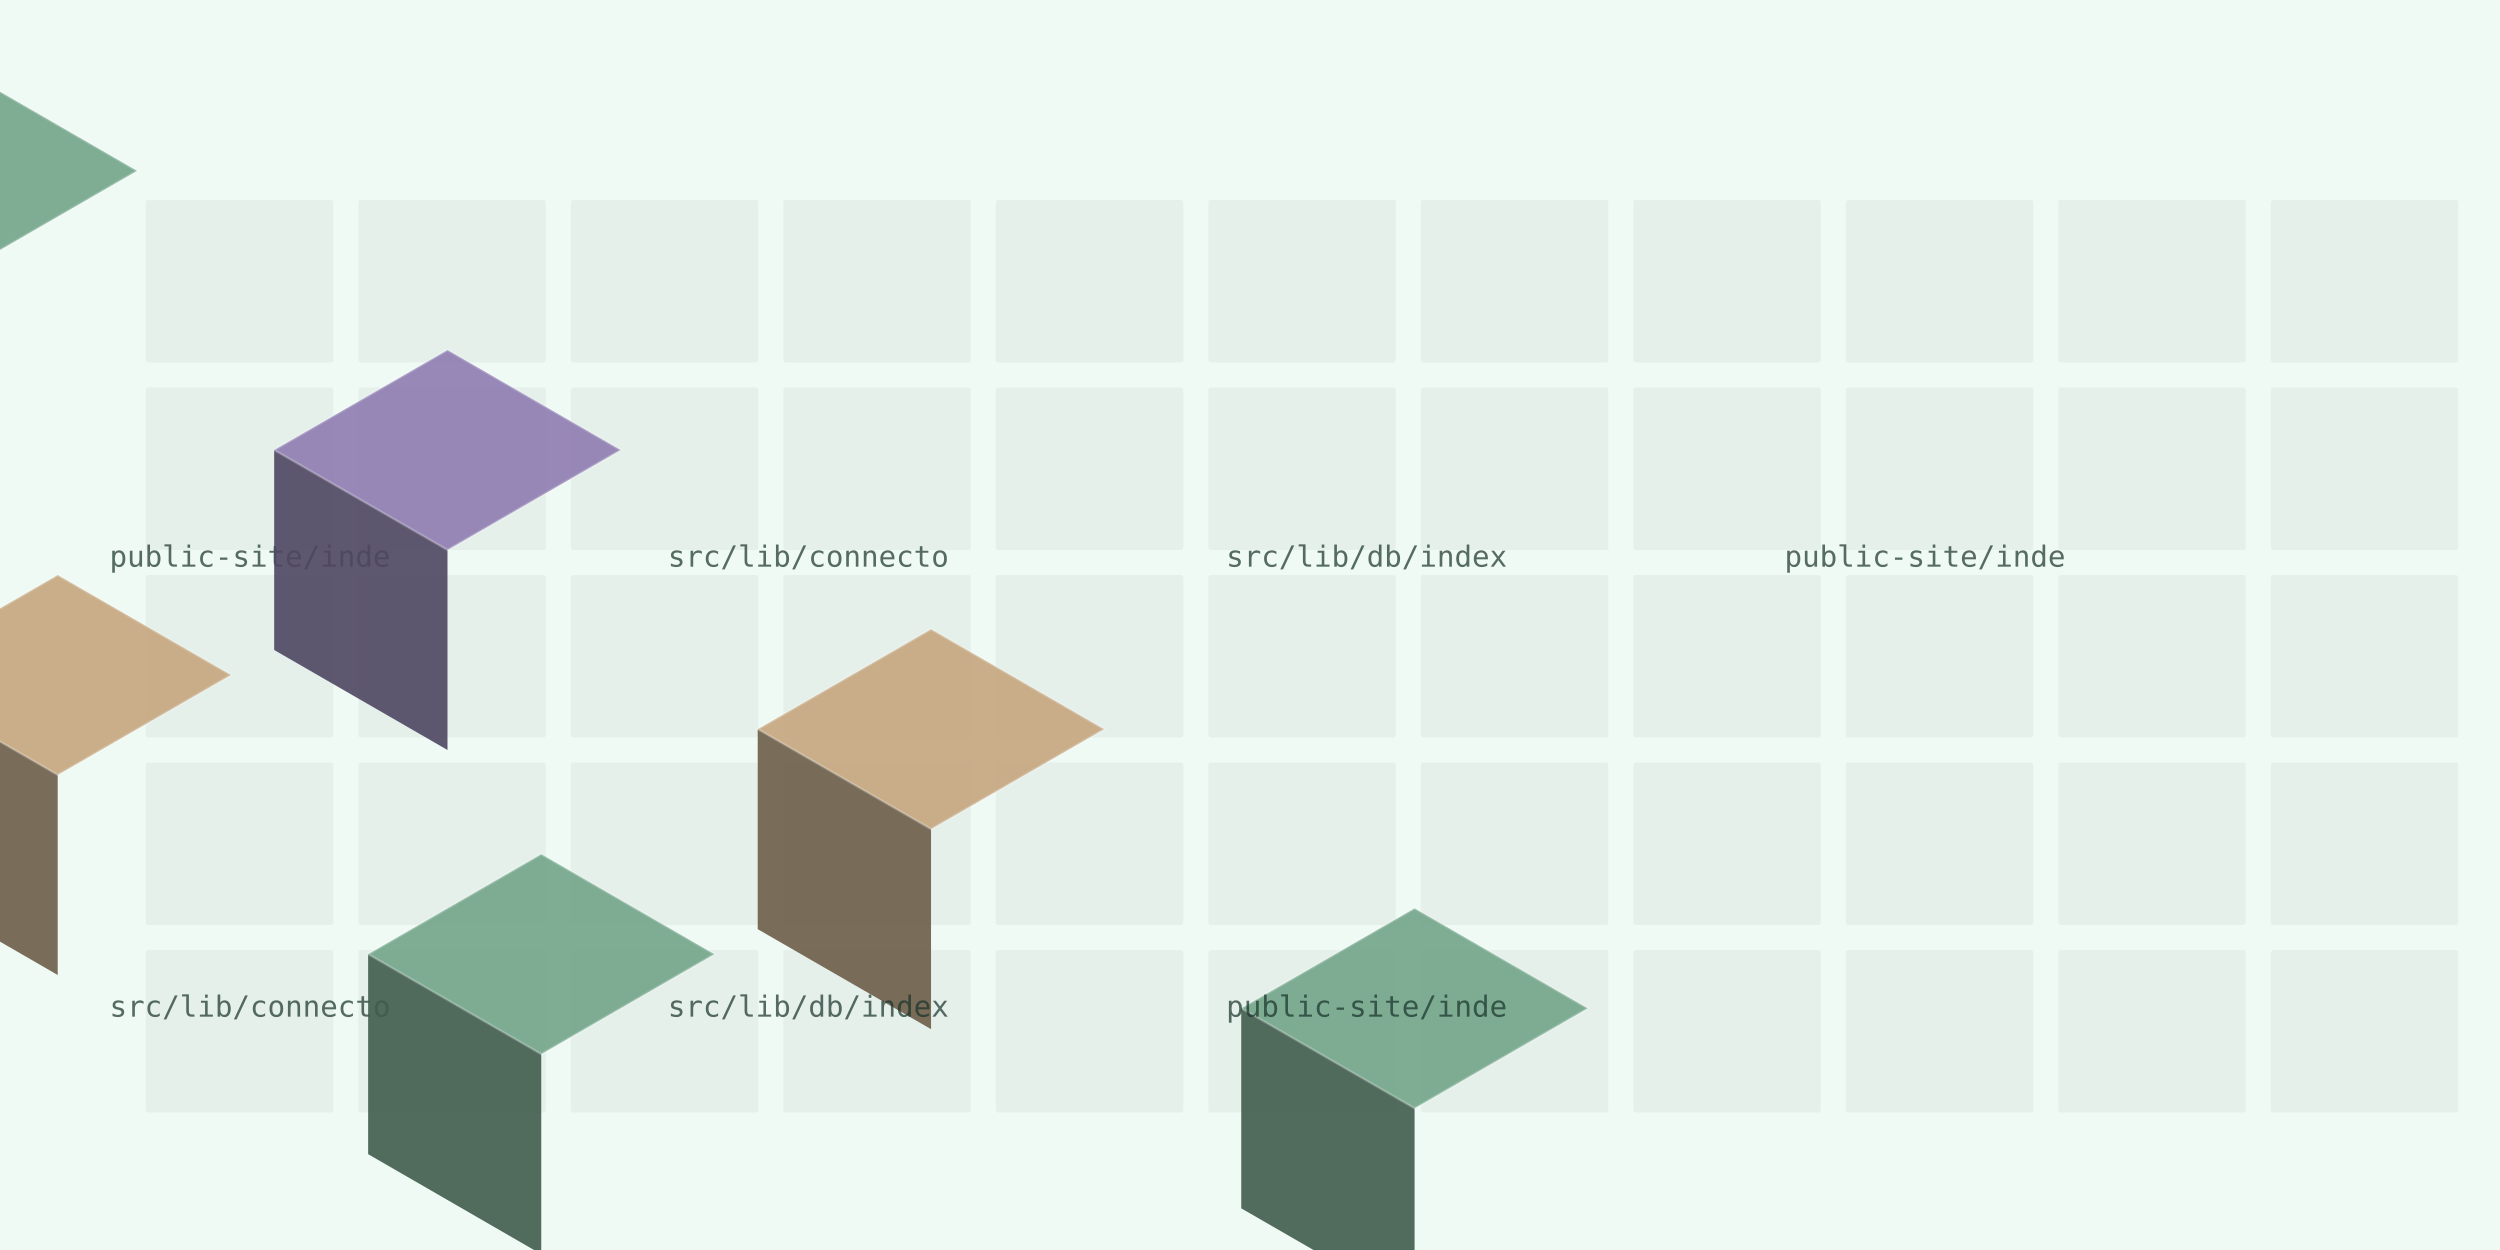
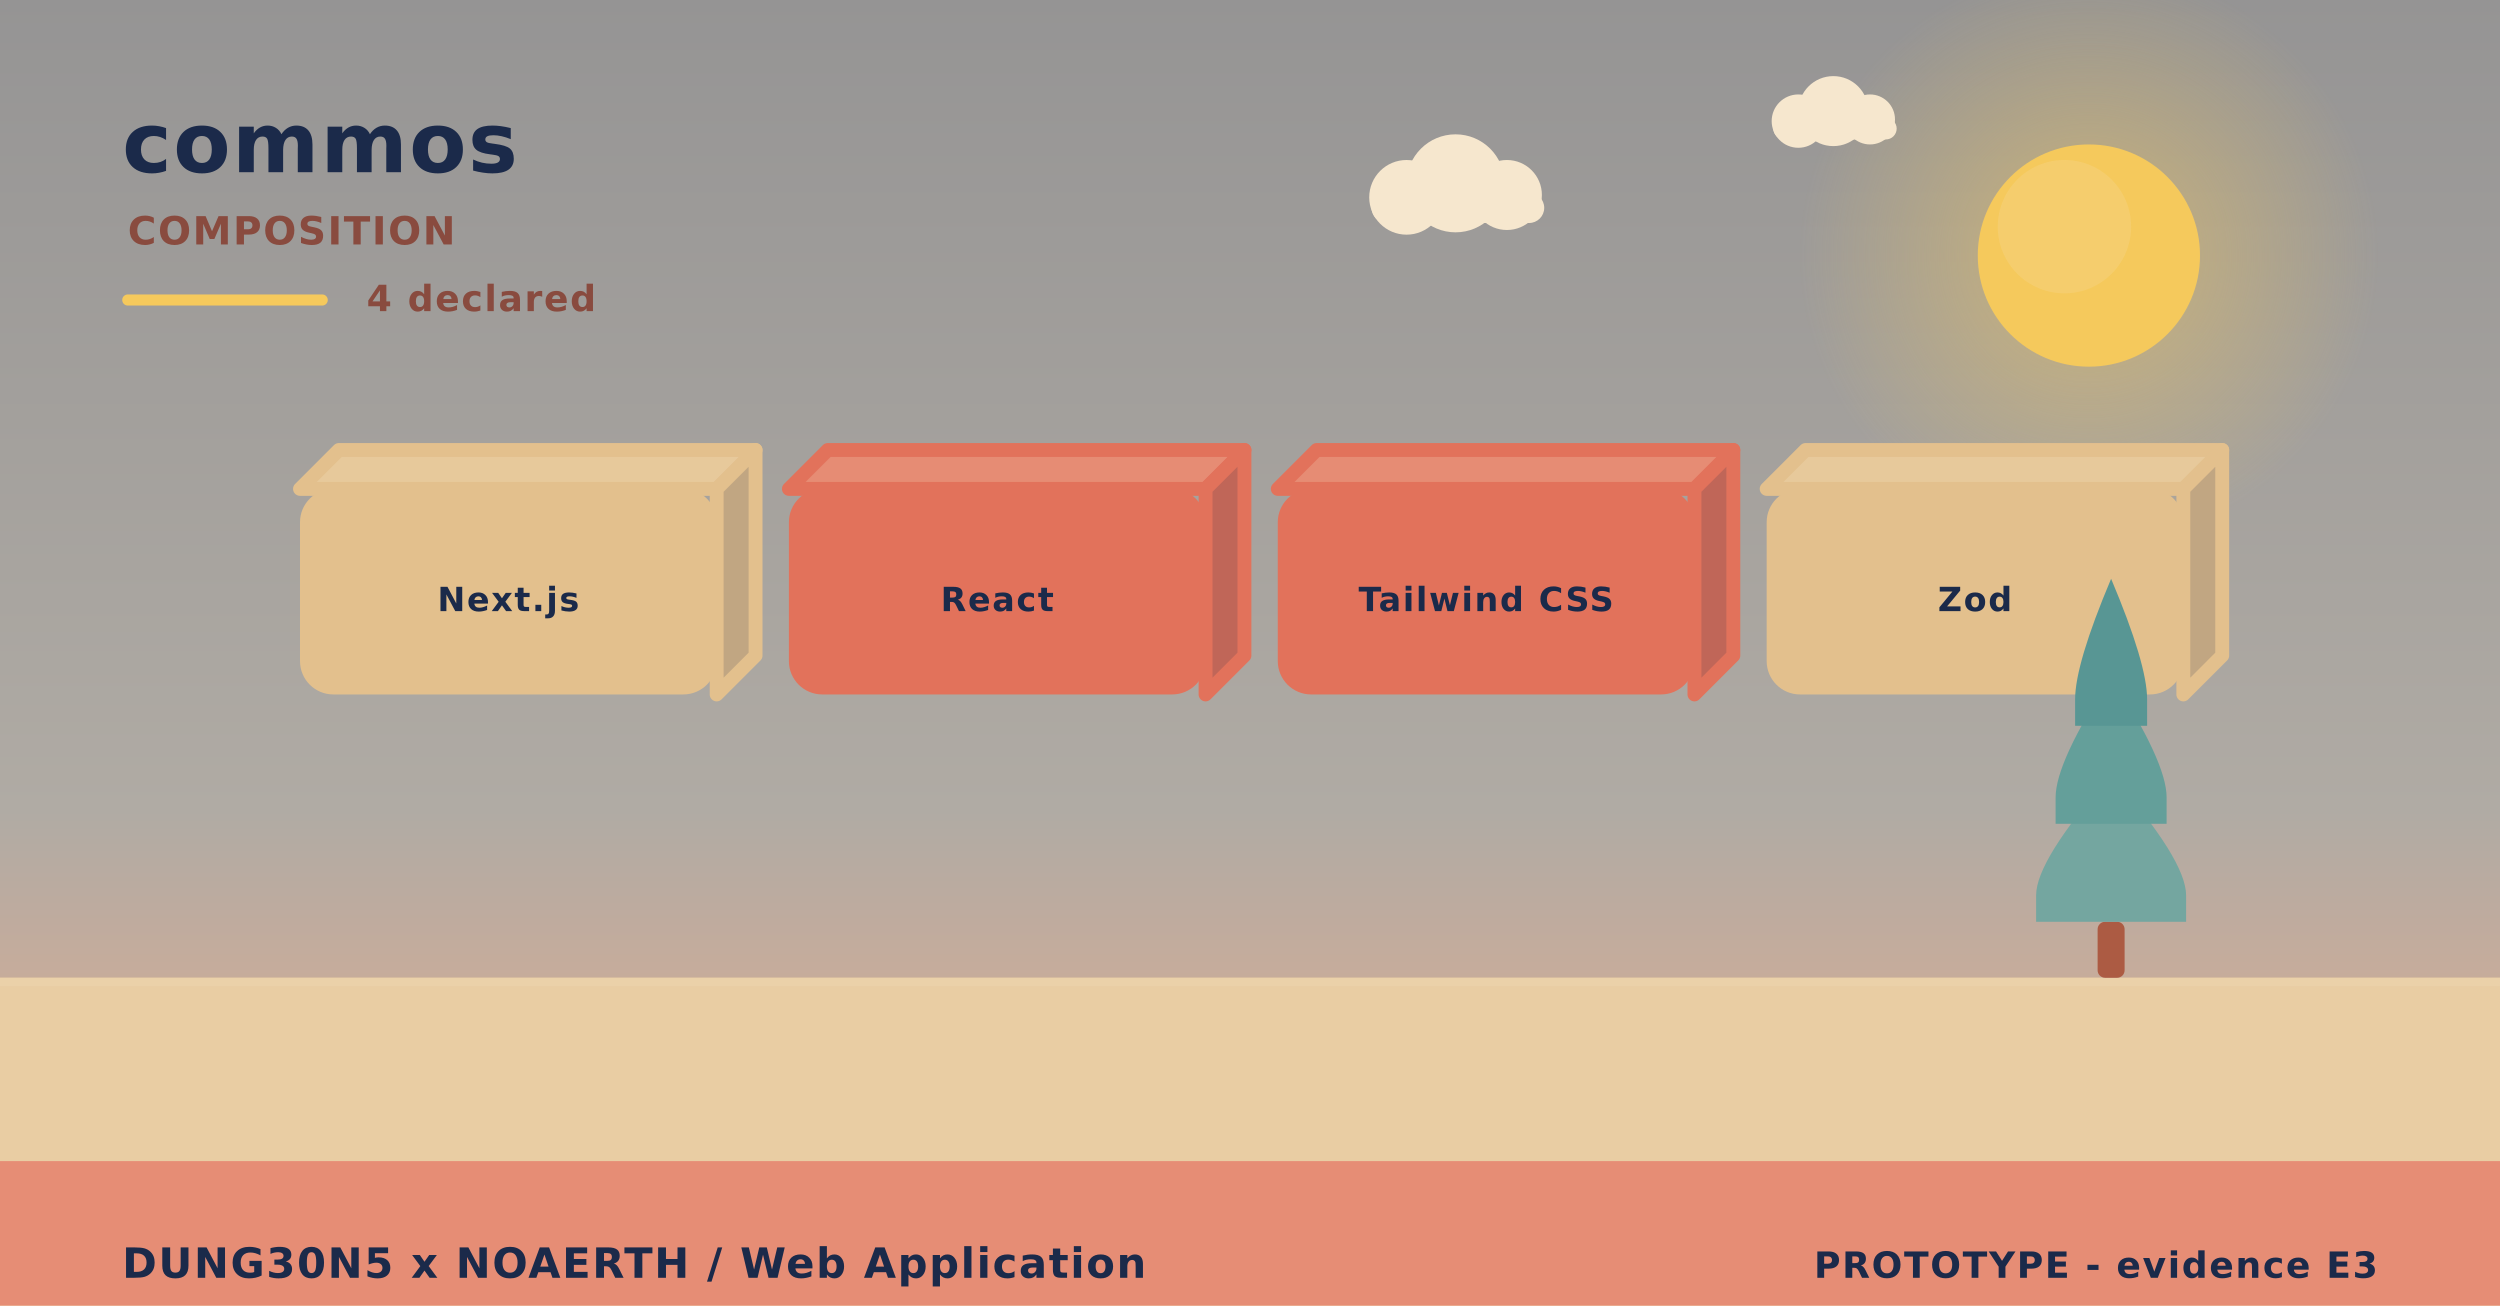
- <svg xmlns="http://www.w3.org/2000/svg" viewBox="0 0 1200 600" width="1200" height="600" role="img" aria-label="commos component map">
-   <rect width="1200" height="600" fill="#effaf5" />
-   <defs>
-     <linearGradient id="gc" x1="0" y1="0" x2="1" y2="1">
-       <stop offset="0%" stop-color="#74a68b" />
-       <stop offset="100%" stop-color="#907eb3" />
-     </linearGradient>
-   </defs>
-   <rect x="70.00" y="96.00" width="90.00" height="78.00" rx="1.20" fill="#1a342b" opacity="0.05" />
-   <rect x="172.00" y="96.00" width="90.00" height="78.00" rx="1.20" fill="#1a342b" opacity="0.05" />
-   <rect x="274.00" y="96.00" width="90.00" height="78.00" rx="1.20" fill="#1a342b" opacity="0.05" />
-   <rect x="376.00" y="96.00" width="90.00" height="78.00" rx="1.20" fill="#1a342b" opacity="0.05" />
-   <rect x="478.00" y="96.00" width="90.00" height="78.00" rx="1.20" fill="#1a342b" opacity="0.05" />
-   <rect x="580.00" y="96.00" width="90.00" height="78.00" rx="1.20" fill="#1a342b" opacity="0.05" />
-   <rect x="682.00" y="96.00" width="90.00" height="78.00" rx="1.20" fill="#1a342b" opacity="0.05" />
-   <rect x="784.00" y="96.00" width="90.00" height="78.00" rx="1.20" fill="#1a342b" opacity="0.05" />
-   <rect x="886.00" y="96.00" width="90.00" height="78.00" rx="1.20" fill="#1a342b" opacity="0.05" />
-   <rect x="988.00" y="96.00" width="90.00" height="78.00" rx="1.20" fill="#1a342b" opacity="0.05" />
-   <rect x="1090.00" y="96.00" width="90.00" height="78.00" rx="1.20" fill="#1a342b" opacity="0.05" />
-   <rect x="70.00" y="186.00" width="90.00" height="78.00" rx="1.20" fill="#1a342b" opacity="0.05" />
-   <rect x="172.00" y="186.00" width="90.00" height="78.00" rx="1.20" fill="#1a342b" opacity="0.05" />
-   <rect x="274.00" y="186.00" width="90.00" height="78.00" rx="1.20" fill="#1a342b" opacity="0.05" />
-   <rect x="376.00" y="186.00" width="90.00" height="78.00" rx="1.20" fill="#1a342b" opacity="0.05" />
-   <rect x="478.00" y="186.00" width="90.00" height="78.00" rx="1.20" fill="#1a342b" opacity="0.05" />
-   <rect x="580.00" y="186.00" width="90.00" height="78.00" rx="1.20" fill="#1a342b" opacity="0.05" />
-   <rect x="682.00" y="186.00" width="90.00" height="78.00" rx="1.20" fill="#1a342b" opacity="0.05" />
-   <rect x="784.00" y="186.00" width="90.00" height="78.00" rx="1.20" fill="#1a342b" opacity="0.05" />
-   <rect x="886.00" y="186.00" width="90.00" height="78.00" rx="1.20" fill="#1a342b" opacity="0.05" />
-   <rect x="988.00" y="186.00" width="90.00" height="78.00" rx="1.20" fill="#1a342b" opacity="0.05" />
-   <rect x="1090.00" y="186.00" width="90.00" height="78.00" rx="1.20" fill="#1a342b" opacity="0.05" />
-   <rect x="70.00" y="276.00" width="90.00" height="78.00" rx="1.20" fill="#1a342b" opacity="0.05" />
-   <rect x="172.00" y="276.00" width="90.00" height="78.00" rx="1.20" fill="#1a342b" opacity="0.05" />
-   <rect x="274.00" y="276.00" width="90.00" height="78.00" rx="1.20" fill="#1a342b" opacity="0.05" />
-   <rect x="376.00" y="276.00" width="90.00" height="78.00" rx="1.20" fill="#1a342b" opacity="0.05" />
-   <rect x="478.00" y="276.00" width="90.00" height="78.00" rx="1.20" fill="#1a342b" opacity="0.05" />
-   <rect x="580.00" y="276.00" width="90.00" height="78.00" rx="1.20" fill="#1a342b" opacity="0.05" />
-   <rect x="682.00" y="276.00" width="90.00" height="78.00" rx="1.20" fill="#1a342b" opacity="0.05" />
-   <rect x="784.00" y="276.00" width="90.00" height="78.00" rx="1.20" fill="#1a342b" opacity="0.05" />
-   <rect x="886.00" y="276.00" width="90.00" height="78.00" rx="1.20" fill="#1a342b" opacity="0.05" />
-   <rect x="988.00" y="276.00" width="90.00" height="78.00" rx="1.20" fill="#1a342b" opacity="0.05" />
-   <rect x="1090.00" y="276.00" width="90.00" height="78.00" rx="1.20" fill="#1a342b" opacity="0.05" />
-   <rect x="70.00" y="366.00" width="90.00" height="78.00" rx="1.20" fill="#1a342b" opacity="0.05" />
-   <rect x="172.00" y="366.00" width="90.00" height="78.00" rx="1.20" fill="#1a342b" opacity="0.05" />
-   <rect x="274.00" y="366.00" width="90.00" height="78.00" rx="1.20" fill="#1a342b" opacity="0.05" />
-   <rect x="376.00" y="366.00" width="90.00" height="78.00" rx="1.20" fill="#1a342b" opacity="0.05" />
-   <rect x="478.00" y="366.00" width="90.00" height="78.00" rx="1.20" fill="#1a342b" opacity="0.05" />
-   <rect x="580.00" y="366.00" width="90.00" height="78.00" rx="1.20" fill="#1a342b" opacity="0.05" />
-   <rect x="682.00" y="366.00" width="90.00" height="78.00" rx="1.20" fill="#1a342b" opacity="0.05" />
-   <rect x="784.00" y="366.00" width="90.00" height="78.00" rx="1.20" fill="#1a342b" opacity="0.05" />
-   <rect x="886.00" y="366.00" width="90.00" height="78.00" rx="1.20" fill="#1a342b" opacity="0.05" />
-   <rect x="988.00" y="366.00" width="90.00" height="78.00" rx="1.20" fill="#1a342b" opacity="0.05" />
-   <rect x="1090.00" y="366.00" width="90.00" height="78.00" rx="1.20" fill="#1a342b" opacity="0.05" />
-   <rect x="70.00" y="456.00" width="90.00" height="78.00" rx="1.20" fill="#1a342b" opacity="0.05" />
-   <rect x="172.00" y="456.00" width="90.00" height="78.00" rx="1.20" fill="#1a342b" opacity="0.05" />
-   <rect x="274.00" y="456.00" width="90.00" height="78.00" rx="1.20" fill="#1a342b" opacity="0.05" />
-   <rect x="376.00" y="456.00" width="90.00" height="78.00" rx="1.20" fill="#1a342b" opacity="0.05" />
-   <rect x="478.00" y="456.00" width="90.00" height="78.00" rx="1.20" fill="#1a342b" opacity="0.05" />
-   <rect x="580.00" y="456.00" width="90.00" height="78.00" rx="1.20" fill="#1a342b" opacity="0.05" />
-   <rect x="682.00" y="456.00" width="90.00" height="78.00" rx="1.20" fill="#1a342b" opacity="0.05" />
-   <rect x="784.00" y="456.00" width="90.00" height="78.00" rx="1.20" fill="#1a342b" opacity="0.05" />
-   <rect x="886.00" y="456.00" width="90.00" height="78.00" rx="1.20" fill="#1a342b" opacity="0.05" />
-   <rect x="988.00" y="456.00" width="90.00" height="78.00" rx="1.20" fill="#1a342b" opacity="0.05" />
-   <rect x="1090.00" y="456.00" width="90.00" height="78.00" rx="1.20" fill="#1a342b" opacity="0.05" />
-   <g transform="rotate(0 120 140)">
-     <polygon points="-17.3,34.0 65.8,82.0 -17.3,130.0 -100.5,82.0" fill="#74a68b" opacity="0.92" />
-     <polygon points="-100.5,82.0 -17.3,130.0 -17.3,226.0 -100.5,178.0" fill="#405b4c" opacity="0.9" />
-     <polygon points="-17.3,34.0 65.8,82.0 -17.3,130.0 -100.5,82.0" fill="none" stroke="rgba(255,255,255,0.220)" stroke-width="1.2" />
-     <animateTransform attributeName="transform" type="rotate" values="-32.0 0.00 0.00 0.0 0.00 0.00" dur="6.05s" begin="0.0s" repeatCount="indefinite" />
+ <svg xmlns="http://www.w3.org/2000/svg" width="900" height="470" viewBox="0 0 900 470" role="img" aria-label="commos - how it is composed">
+   <linearGradient id="skyc" x1="0" y1="0" x2="0" y2="1">
+     <stop offset="0" stop-color="#959494" />
+     <stop offset="0.62" stop-color="#b0aba4" />
+     <stop offset="1" stop-color="#f3ad8a" />
+   </linearGradient>
+   <rect width="900" height="470" fill="url(#skyc)" />
+   <radialGradient id="sunc">
+     <stop offset="0.35" stop-color="#f5c95c" stop-opacity="0.34" />
+     <stop offset="1" stop-color="#f5c95c" stop-opacity="0" />
+   </radialGradient>
+   <circle cx="752" cy="92" r="104" fill="url(#sunc)" />
+   <circle cx="752" cy="92" r="40" fill="#f5c95c" />
+   <circle cx="743.2" cy="81.6" r="24" fill="#f5d27e" opacity="0.5" />
+   <g>
+     <circle cx="524" cy="66" r="17.64" fill="#f6e7ce" />
+     <circle cx="506.36" cy="71.04" r="13.44" fill="#f6e7ce" />
+     <circle cx="542.48" cy="70.2" r="12.6" fill="#f6e7ce" />
+     <rect x="493.76" y="69.36" width="62.16" height="10.92" rx="5.46" fill="#f6e7ce" />
+     <animateTransform attributeName="transform" type="translate" values="0 0;24 0;0 0" dur="36s" begin="0s" repeatCount="indefinite" />
  </g>
-   <text x="120" y="272" font-family="ui-monospace,Menlo,monospace" font-size="14" fill="rgba(26,52,43,0.720)" text-anchor="middle">public-site/inde</text>
-   <g transform="rotate(0 388 140)">
-     <polygon points="214.8,168.0 297.9,216.0 214.8,264.0 131.6,216.0" fill="#907eb3" opacity="0.92" />
-     <polygon points="131.6,216.0 214.8,264.0 214.8,360.0 131.6,312.0" fill="#4f4562" opacity="0.9" />
-     <polygon points="214.8,168.0 297.9,216.0 214.8,264.0 131.6,216.0" fill="none" stroke="rgba(255,255,255,0.220)" stroke-width="1.2" />
-     <animateTransform attributeName="transform" type="rotate" values="-32.0 0.00 0.00 0.0 0.00 0.00" dur="6.05s" begin="0.4s" repeatCount="indefinite" />
+   <g>
+     <circle cx="660" cy="40" r="12.6" fill="#f6e7ce" />
+     <circle cx="647.4" cy="43.6" r="9.6" fill="#f6e7ce" />
+     <circle cx="673.2" cy="43" r="9" fill="#f6e7ce" />
+     <rect x="638.4" y="42.4" width="44.4" height="7.8" rx="3.9" fill="#f6e7ce" />
+     <animateTransform attributeName="transform" type="translate" values="0 0;-18 0;0 0" dur="46s" begin="3s" repeatCount="indefinite" />
  </g>
-   <text x="388" y="272" font-family="ui-monospace,Menlo,monospace" font-size="14" fill="rgba(26,52,43,0.720)" text-anchor="middle">src/lib/connecto</text>
-   <g transform="rotate(0 656 140)">
-     <polygon points="446.9,302.0 530.0,350.0 446.9,398.0 363.7,350.0" fill="#c7a781" opacity="0.92" />
-     <polygon points="363.7,350.0 446.9,398.0 446.9,494.0 363.7,446.0" fill="#6d5c47" opacity="0.9" />
-     <polygon points="446.9,302.0 530.0,350.0 446.9,398.0 363.7,350.0" fill="none" stroke="rgba(255,255,255,0.220)" stroke-width="1.2" />
-     <animateTransform attributeName="transform" type="rotate" values="-32.0 0.00 0.00 0.0 0.00 0.00" dur="6.05s" begin="0.8s" repeatCount="indefinite" />
+   <rect x="0" y="352" width="900" height="118" fill="#e9cda3" />
+   <rect x="0" y="352" width="900" height="3" fill="#ebd1a9" />
+   <text x="44" y="62" font-family="Verdana,DejaVu Sans,sans-serif" font-size="30" font-weight="700" letter-spacing="0.6" fill="#1b2a4a" text-anchor="start">commos</text>
+   <text x="46" y="88" font-family="Verdana,DejaVu Sans,sans-serif" font-size="14" font-weight="700" letter-spacing="0.6" fill="#894b3f" text-anchor="start">COMPOSITION</text>
+   <rect x="44" y="106" width="74" height="4" rx="2" fill="#f5c95c" />
+   <text x="132" y="112" font-family="Verdana,DejaVu Sans,sans-serif" font-size="13" font-weight="700" letter-spacing="0.6" fill="#894b3f" text-anchor="start">4 declared</text>
+   <g>
+     <path d="M108,176 L258,176 L272,162 L122,162 Z" fill="#e7c99b" stroke="#e3c08d" stroke-width="5" stroke-linejoin="round" />
+     <path d="M258,176 L272,162 L272,236 L258,250 Z" fill="#c1a682" stroke="#e3c08d" stroke-width="5" stroke-linejoin="round" />
+     <rect x="108" y="176" width="150" height="74" rx="12" fill="#e3c08d" />
+     <animateTransform attributeName="transform" type="translate" values="0 10;0 0" dur="0.75s" begin="0s" fill="freeze" />
  </g>
-   <text x="656" y="272" font-family="ui-monospace,Menlo,monospace" font-size="14" fill="rgba(26,52,43,0.720)" text-anchor="middle">src/lib/db/index</text>
-   <g transform="rotate(0 924 140)">
-     <polygon points="679.0,436.0 762.1,484.0 679.0,532.0 595.8,484.0" fill="#74a68b" opacity="0.92" />
-     <polygon points="595.8,484.0 679.0,532.0 679.0,628.0 595.8,580.0" fill="#405b4c" opacity="0.9" />
-     <polygon points="679.0,436.0 762.1,484.0 679.0,532.0 595.8,484.0" fill="none" stroke="rgba(255,255,255,0.220)" stroke-width="1.2" />
-     <animateTransform attributeName="transform" type="rotate" values="-32.0 0.00 0.00 0.0 0.00 0.00" dur="6.05s" begin="1.2s" repeatCount="indefinite" />
+   <text x="183" y="220" font-family="Verdana,DejaVu Sans,sans-serif" font-size="12" font-weight="700" letter-spacing="0.6" fill="#1b2a4a" text-anchor="middle">Next.js</text>
+   <g>
+     <path d="M284,176 L434,176 L448,162 L298,162 Z" fill="#e68c74" stroke="#e2725b" stroke-width="5" stroke-linejoin="round" />
+     <path d="M434,176 L448,162 L448,236 L434,250 Z" fill="#c06658" stroke="#e2725b" stroke-width="5" stroke-linejoin="round" />
+     <rect x="284" y="176" width="150" height="74" rx="12" fill="#e2725b" />
+     <animateTransform attributeName="transform" type="translate" values="0 10;0 0" dur="0.75s" begin="0.16s" fill="freeze" />
  </g>
-   <text x="924" y="272" font-family="ui-monospace,Menlo,monospace" font-size="14" fill="rgba(26,52,43,0.720)" text-anchor="middle">public-site/inde</text>
-   <g transform="rotate(0 120 356)">
-     <polygon points="-204.4,142.0 -121.2,190.0 -204.4,238.0 -287.5,190.0" fill="#907eb3" opacity="0.92" />
-     <polygon points="-287.5,190.0 -204.4,238.0 -204.4,334.0 -287.5,286.0" fill="#4f4562" opacity="0.9" />
-     <polygon points="-204.4,142.0 -121.2,190.0 -204.4,238.0 -287.5,190.0" fill="none" stroke="rgba(255,255,255,0.220)" stroke-width="1.2" />
-     <animateTransform attributeName="transform" type="rotate" values="-32.0 0.00 0.00 0.0 0.00 0.00" dur="6.05s" begin="1.6s" repeatCount="indefinite" />
+   <text x="359" y="220" font-family="Verdana,DejaVu Sans,sans-serif" font-size="12" font-weight="700" letter-spacing="0.6" fill="#1b2a4a" text-anchor="middle">React</text>
+   <g>
+     <path d="M460,176 L610,176 L624,162 L474,162 Z" fill="#e68c74" stroke="#e2725b" stroke-width="5" stroke-linejoin="round" />
+     <path d="M610,176 L624,162 L624,236 L610,250 Z" fill="#c06658" stroke="#e2725b" stroke-width="5" stroke-linejoin="round" />
+     <rect x="460" y="176" width="150" height="74" rx="12" fill="#e2725b" />
+     <animateTransform attributeName="transform" type="translate" values="0 10;0 0" dur="0.75s" begin="0.32s" fill="freeze" />
  </g>
-   <text x="120" y="488" font-family="ui-monospace,Menlo,monospace" font-size="14" fill="rgba(26,52,43,0.720)" text-anchor="middle">src/lib/connecto</text>
-   <g transform="rotate(0 388 356)">
-     <polygon points="27.7,276.0 110.9,324.0 27.7,372.0 -55.4,324.0" fill="#c7a781" opacity="0.92" />
-     <polygon points="-55.4,324.0 27.7,372.0 27.7,468.0 -55.4,420.0" fill="#6d5c47" opacity="0.9" />
-     <polygon points="27.7,276.0 110.9,324.0 27.7,372.0 -55.4,324.0" fill="none" stroke="rgba(255,255,255,0.220)" stroke-width="1.2" />
-     <animateTransform attributeName="transform" type="rotate" values="-32.0 0.00 0.00 0.0 0.00 0.00" dur="6.05s" begin="2.0s" repeatCount="indefinite" />
+   <text x="535" y="220" font-family="Verdana,DejaVu Sans,sans-serif" font-size="12" font-weight="700" letter-spacing="0.6" fill="#1b2a4a" text-anchor="middle">Tailwind CSS</text>
+   <g>
+     <path d="M636,176 L786,176 L800,162 L650,162 Z" fill="#e7c99b" stroke="#e3c08d" stroke-width="5" stroke-linejoin="round" />
+     <path d="M786,176 L800,162 L800,236 L786,250 Z" fill="#c1a682" stroke="#e3c08d" stroke-width="5" stroke-linejoin="round" />
+     <rect x="636" y="176" width="150" height="74" rx="12" fill="#e3c08d" />
+     <animateTransform attributeName="transform" type="translate" values="0 10;0 0" dur="0.75s" begin="0.48s" fill="freeze" />
  </g>
-   <text x="388" y="488" font-family="ui-monospace,Menlo,monospace" font-size="14" fill="rgba(26,52,43,0.720)" text-anchor="middle">src/lib/db/index</text>
-   <g transform="rotate(0 656 356)">
-     <polygon points="259.8,410.0 342.9,458.0 259.8,506.0 176.7,458.0" fill="#74a68b" opacity="0.92" />
-     <polygon points="176.7,458.0 259.8,506.0 259.8,602.0 176.7,554.0" fill="#405b4c" opacity="0.9" />
-     <polygon points="259.8,410.0 342.9,458.0 259.8,506.0 176.7,458.0" fill="none" stroke="rgba(255,255,255,0.220)" stroke-width="1.2" />
-     <animateTransform attributeName="transform" type="rotate" values="-32.0 0.00 0.00 0.0 0.00 0.00" dur="6.05s" begin="2.4s" repeatCount="indefinite" />
-   </g>
-   <text x="656" y="488" font-family="ui-monospace,Menlo,monospace" font-size="14" fill="rgba(26,52,43,0.720)" text-anchor="middle">public-site/inde</text>
+   <text x="711" y="220" font-family="Verdana,DejaVu Sans,sans-serif" font-size="12" font-weight="700" letter-spacing="0.6" fill="#1b2a4a" text-anchor="middle">Zod</text>
+   <rect x="755.14" y="331.84" width="9.72" height="20.16" rx="2.7" fill="#ac5b43" />
+   <path d="M760,278.92 Q733,309.61 733,322.31 Q733,331.84 733,331.84 L787,331.84 Q787,331.84 787,322.31 Q787,309.61 760,278.92 Z" fill="#74a6a0" />
+   <path d="M760,243.64 Q740.02,274.33 740.02,287.03 Q740.02,296.56 740.02,296.56 L779.98,296.56 Q779.98,296.56 779.98,287.03 Q779.98,274.33 760,243.64 Z" fill="#649f9a" />
+   <path d="M760,208.36 Q747.04,239.05 747.04,251.75 Q747.04,261.28 747.04,261.28 L772.96,261.28 Q772.96,261.28 772.96,251.75 Q772.96,239.05 760,208.36 Z" fill="#589694" />
+   <rect x="0" y="418" width="900" height="52" rx="0" fill="#e68972" opacity="0.94" />
+   <text x="44" y="460" font-family="Verdana,DejaVu Sans,sans-serif" font-size="15" font-weight="700" letter-spacing="0.6" fill="#1b2a4a" text-anchor="start">DUNG30N5 x NOAERTH  /  Web Application</text>
+   <text x="856" y="460" font-family="Verdana,DejaVu Sans,sans-serif" font-size="13" font-weight="700" letter-spacing="0.6" fill="#1b2a4a" text-anchor="end">PROTOTYPE  -  evidence E3</text>
</svg>
